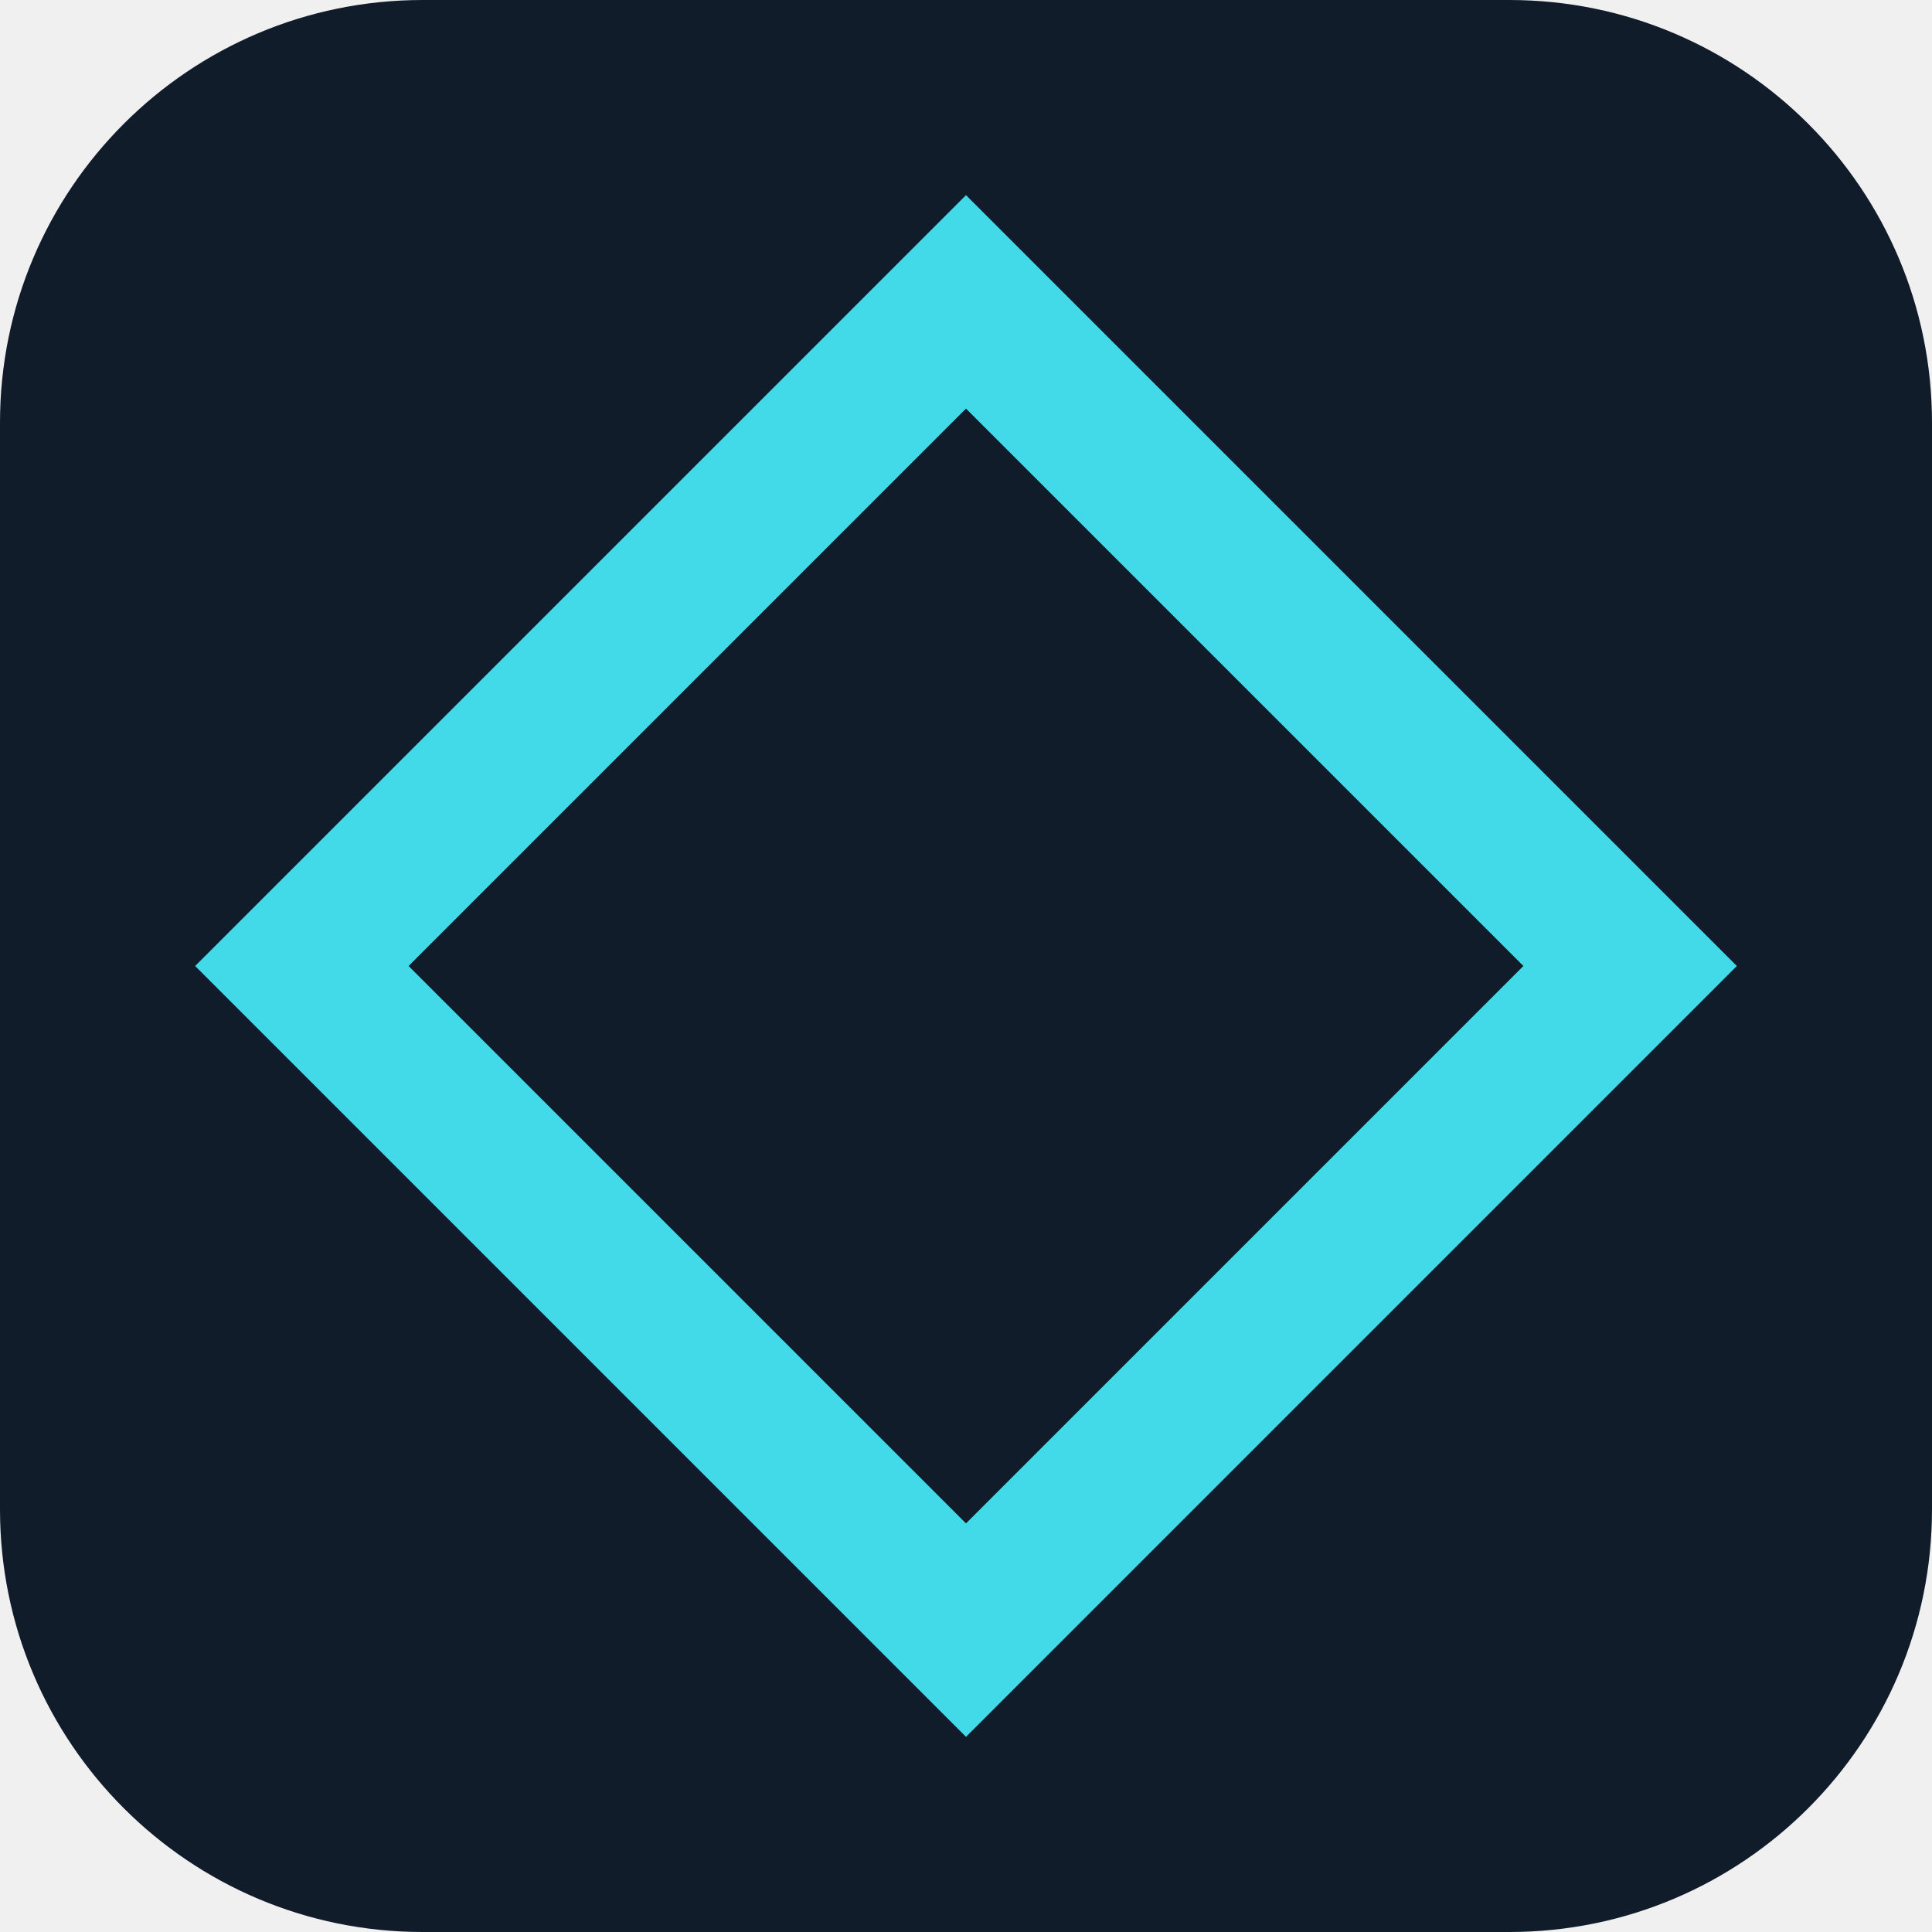
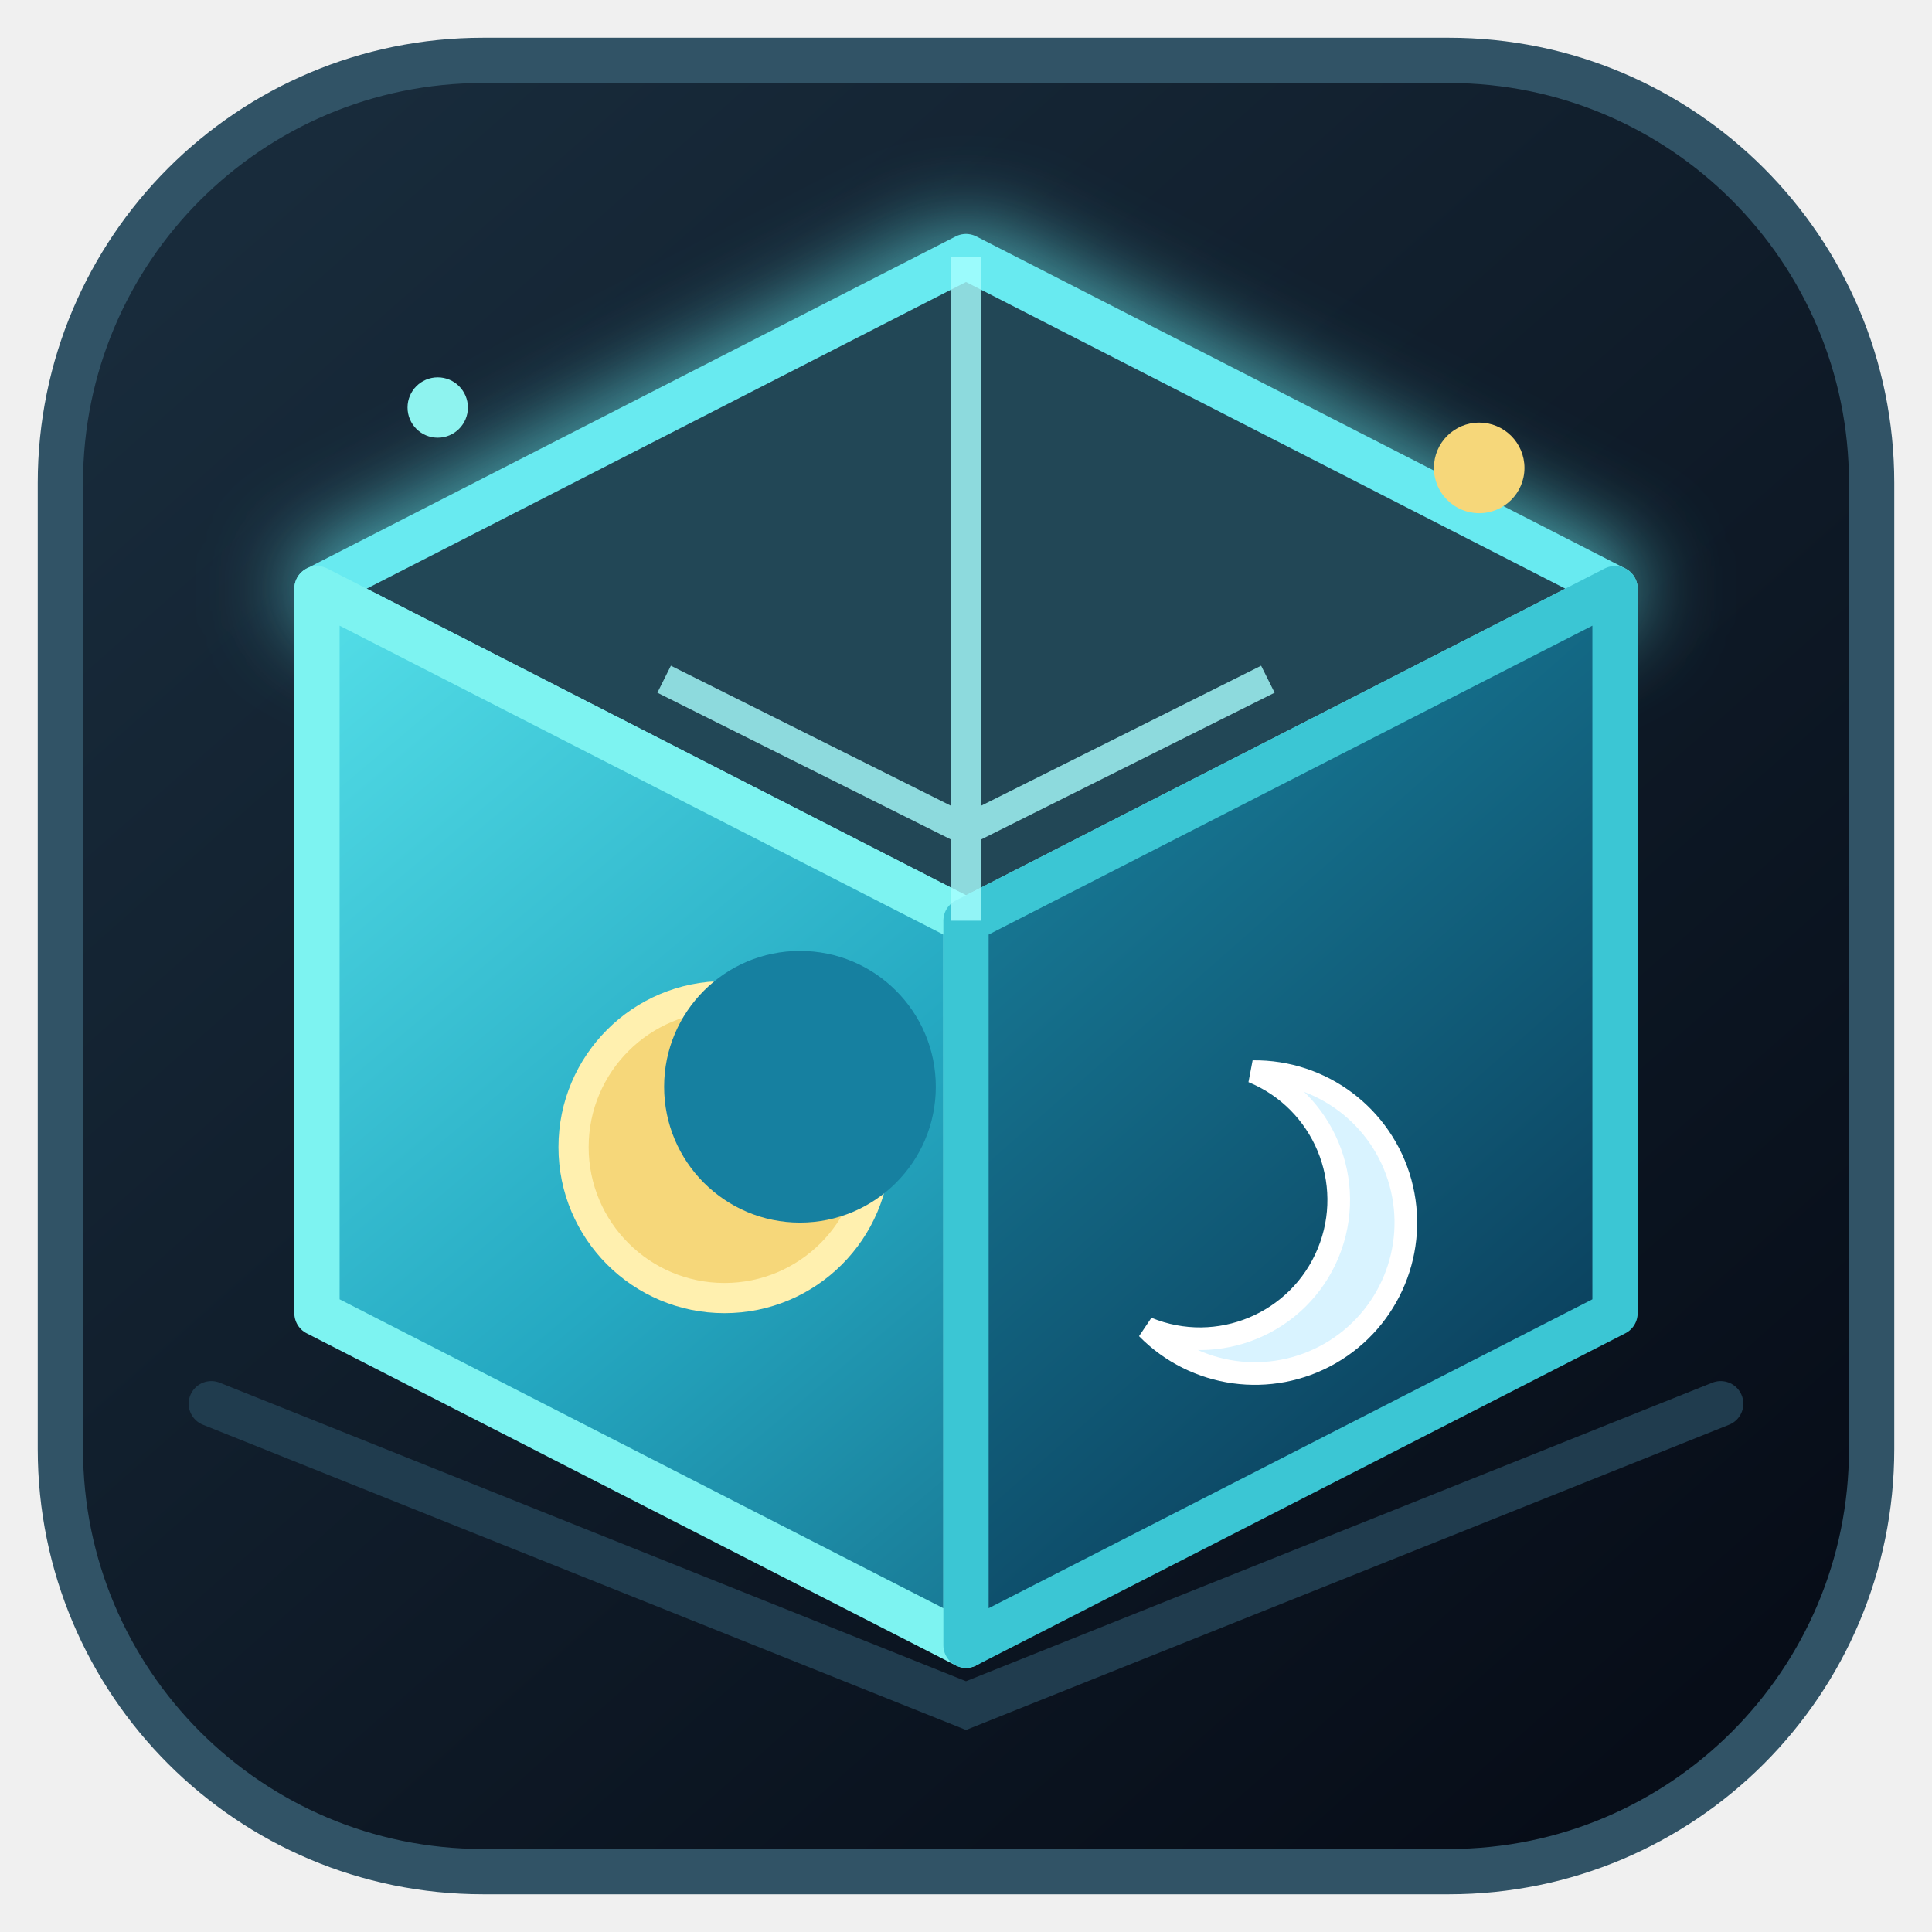
- <svg xmlns="http://www.w3.org/2000/svg" viewBox="0 0 64 64">
-   <rect width="64" height="64" rx="14" fill="#111c2b" />
-   <path d="M32 10 54 32 32 54 10 32Z" fill="none" stroke="#42d9e8" stroke-width="5" />
+ <svg xmlns="http://www.w3.org/2000/svg" viewBox="0 0 128 128" role="img" aria-labelledby="title desc">
+   <defs>
+     <linearGradient id="bg" x1="18" y1="12" x2="110" y2="116" gradientUnits="userSpaceOnUse">
+       <stop stop-color="#182b3b" />
+       <stop offset="1" stop-color="#070d18" />
+     </linearGradient>
+     <linearGradient id="cube" x1="32" y1="25" x2="96" y2="101" gradientUnits="userSpaceOnUse">
+       <stop stop-color="#58e3eb" />
+       <stop offset=".52" stop-color="#25a9c2" />
+       <stop offset="1" stop-color="#12627f" />
+     </linearGradient>
+     <linearGradient id="side" x1="60" y1="56" x2="97" y2="98" gradientUnits="userSpaceOnUse">
+       <stop stop-color="#187e9a" />
+       <stop offset="1" stop-color="#0b405d" />
+     </linearGradient>
+     <filter id="glow" x="-60%" y="-60%" width="220%" height="220%">
+       <feGaussianBlur stdDeviation="3" result="blur" />
+       <feMerge>
+         <feMergeNode in="blur" />
+         <feMergeNode in="SourceGraphic" />
+       </feMerge>
+     </filter>
+   </defs>
+   <rect x="4" y="4" width="120" height="120" rx="28" fill="url(#bg)" />
+   <path d="M14 93 64 113l50-20" fill="none" stroke="#203c4e" stroke-width="3" stroke-linecap="round" />
+   <path d="M64 17 107 39 64 61 21 39Z" fill="#244656" stroke="#68eaf0" stroke-width="3" stroke-linejoin="round" filter="url(#glow)" />
+   <path d="M21 39v48l43 22V61Z" fill="url(#cube)" stroke="#7df3f1" stroke-width="3" stroke-linejoin="round" />
+   <path d="M64 61v48l43-22V39Z" fill="url(#side)" stroke="#3bc6d4" stroke-width="3" stroke-linejoin="round" />
+   <path d="M64 17v44M44 45 64 55l20-10" fill="none" stroke="#a8ffff" stroke-width="2" opacity=".8" />
+   <circle cx="48" cy="76" r="10" fill="#f6d77a" stroke="#fff0af" stroke-width="2" />
+   <circle cx="53" cy="72" r="9" fill="#1680a0" />
+   <path d="M83 71a10 10 0 1 1-7 17 8 8 0 1 0 7-17Z" fill="#d9f3ff" stroke="#fff" stroke-width="1.5" />
+   <circle cx="98" cy="31" r="3" fill="#f6d77a" />
+   <circle cx="29" cy="27" r="2" fill="#8ef3ef" />
+   <rect x="4" y="4" width="120" height="120" rx="28" fill="none" stroke="#315366" stroke-width="3" />
</svg>
